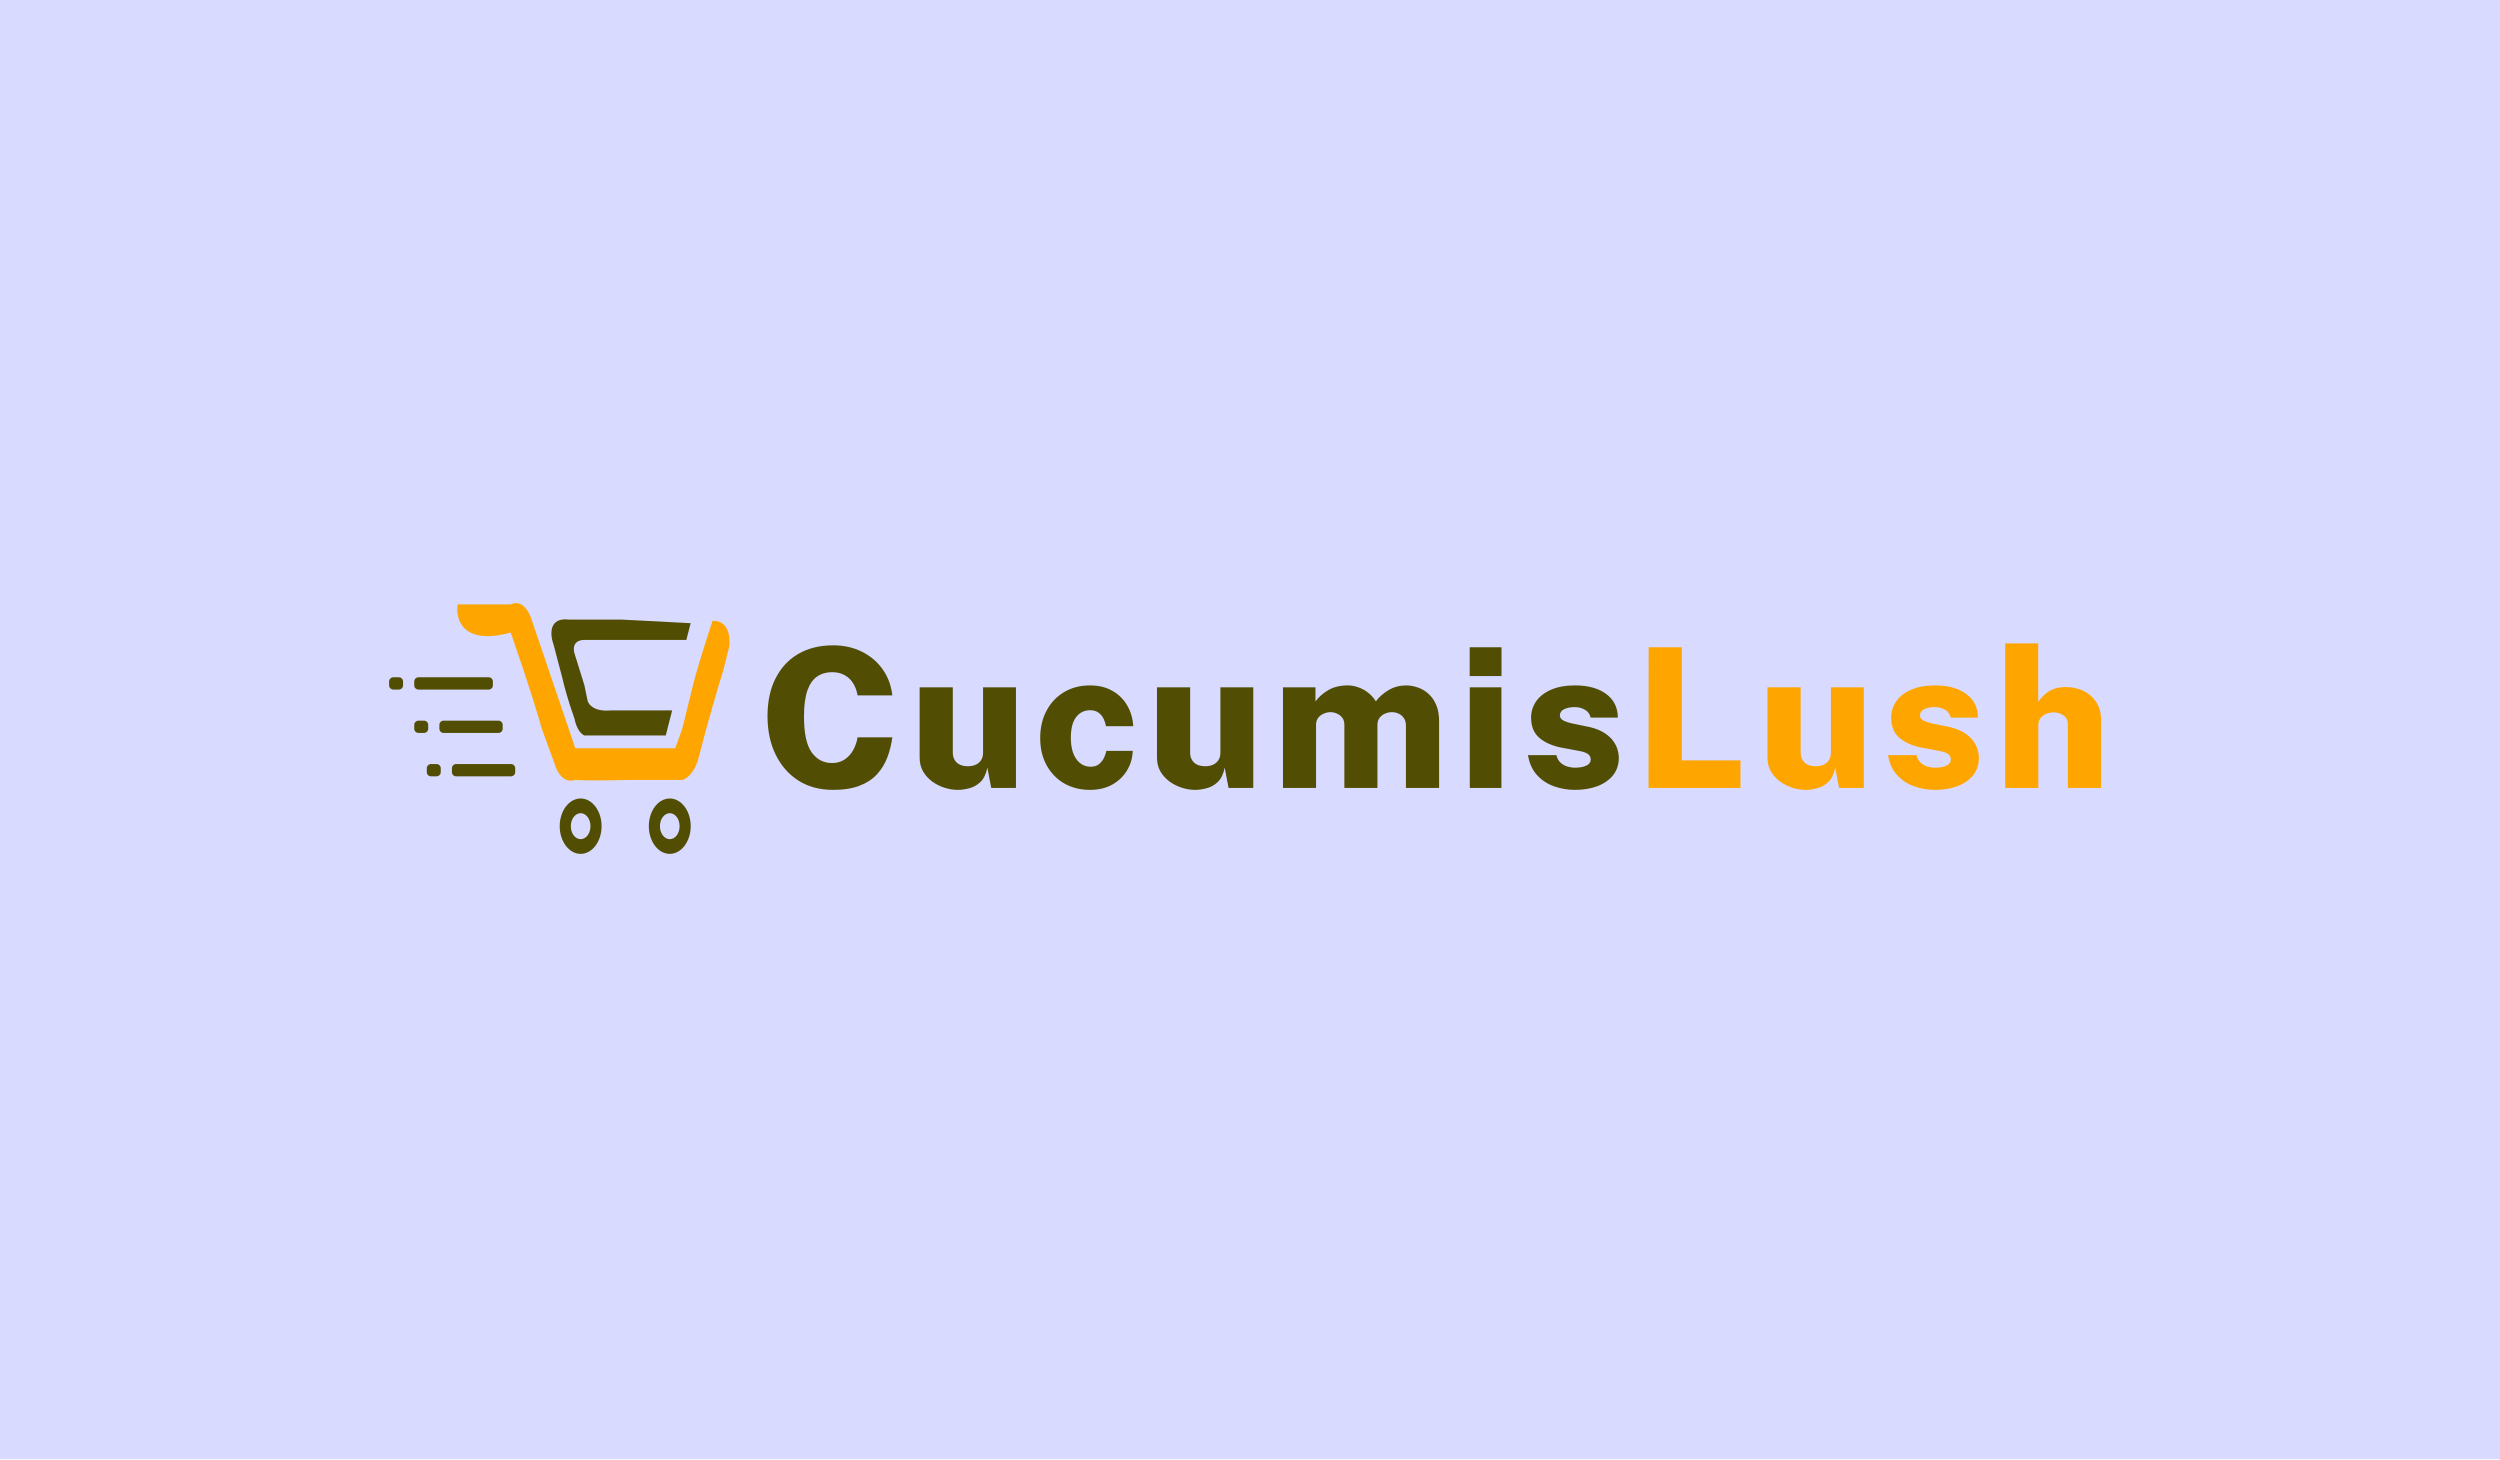
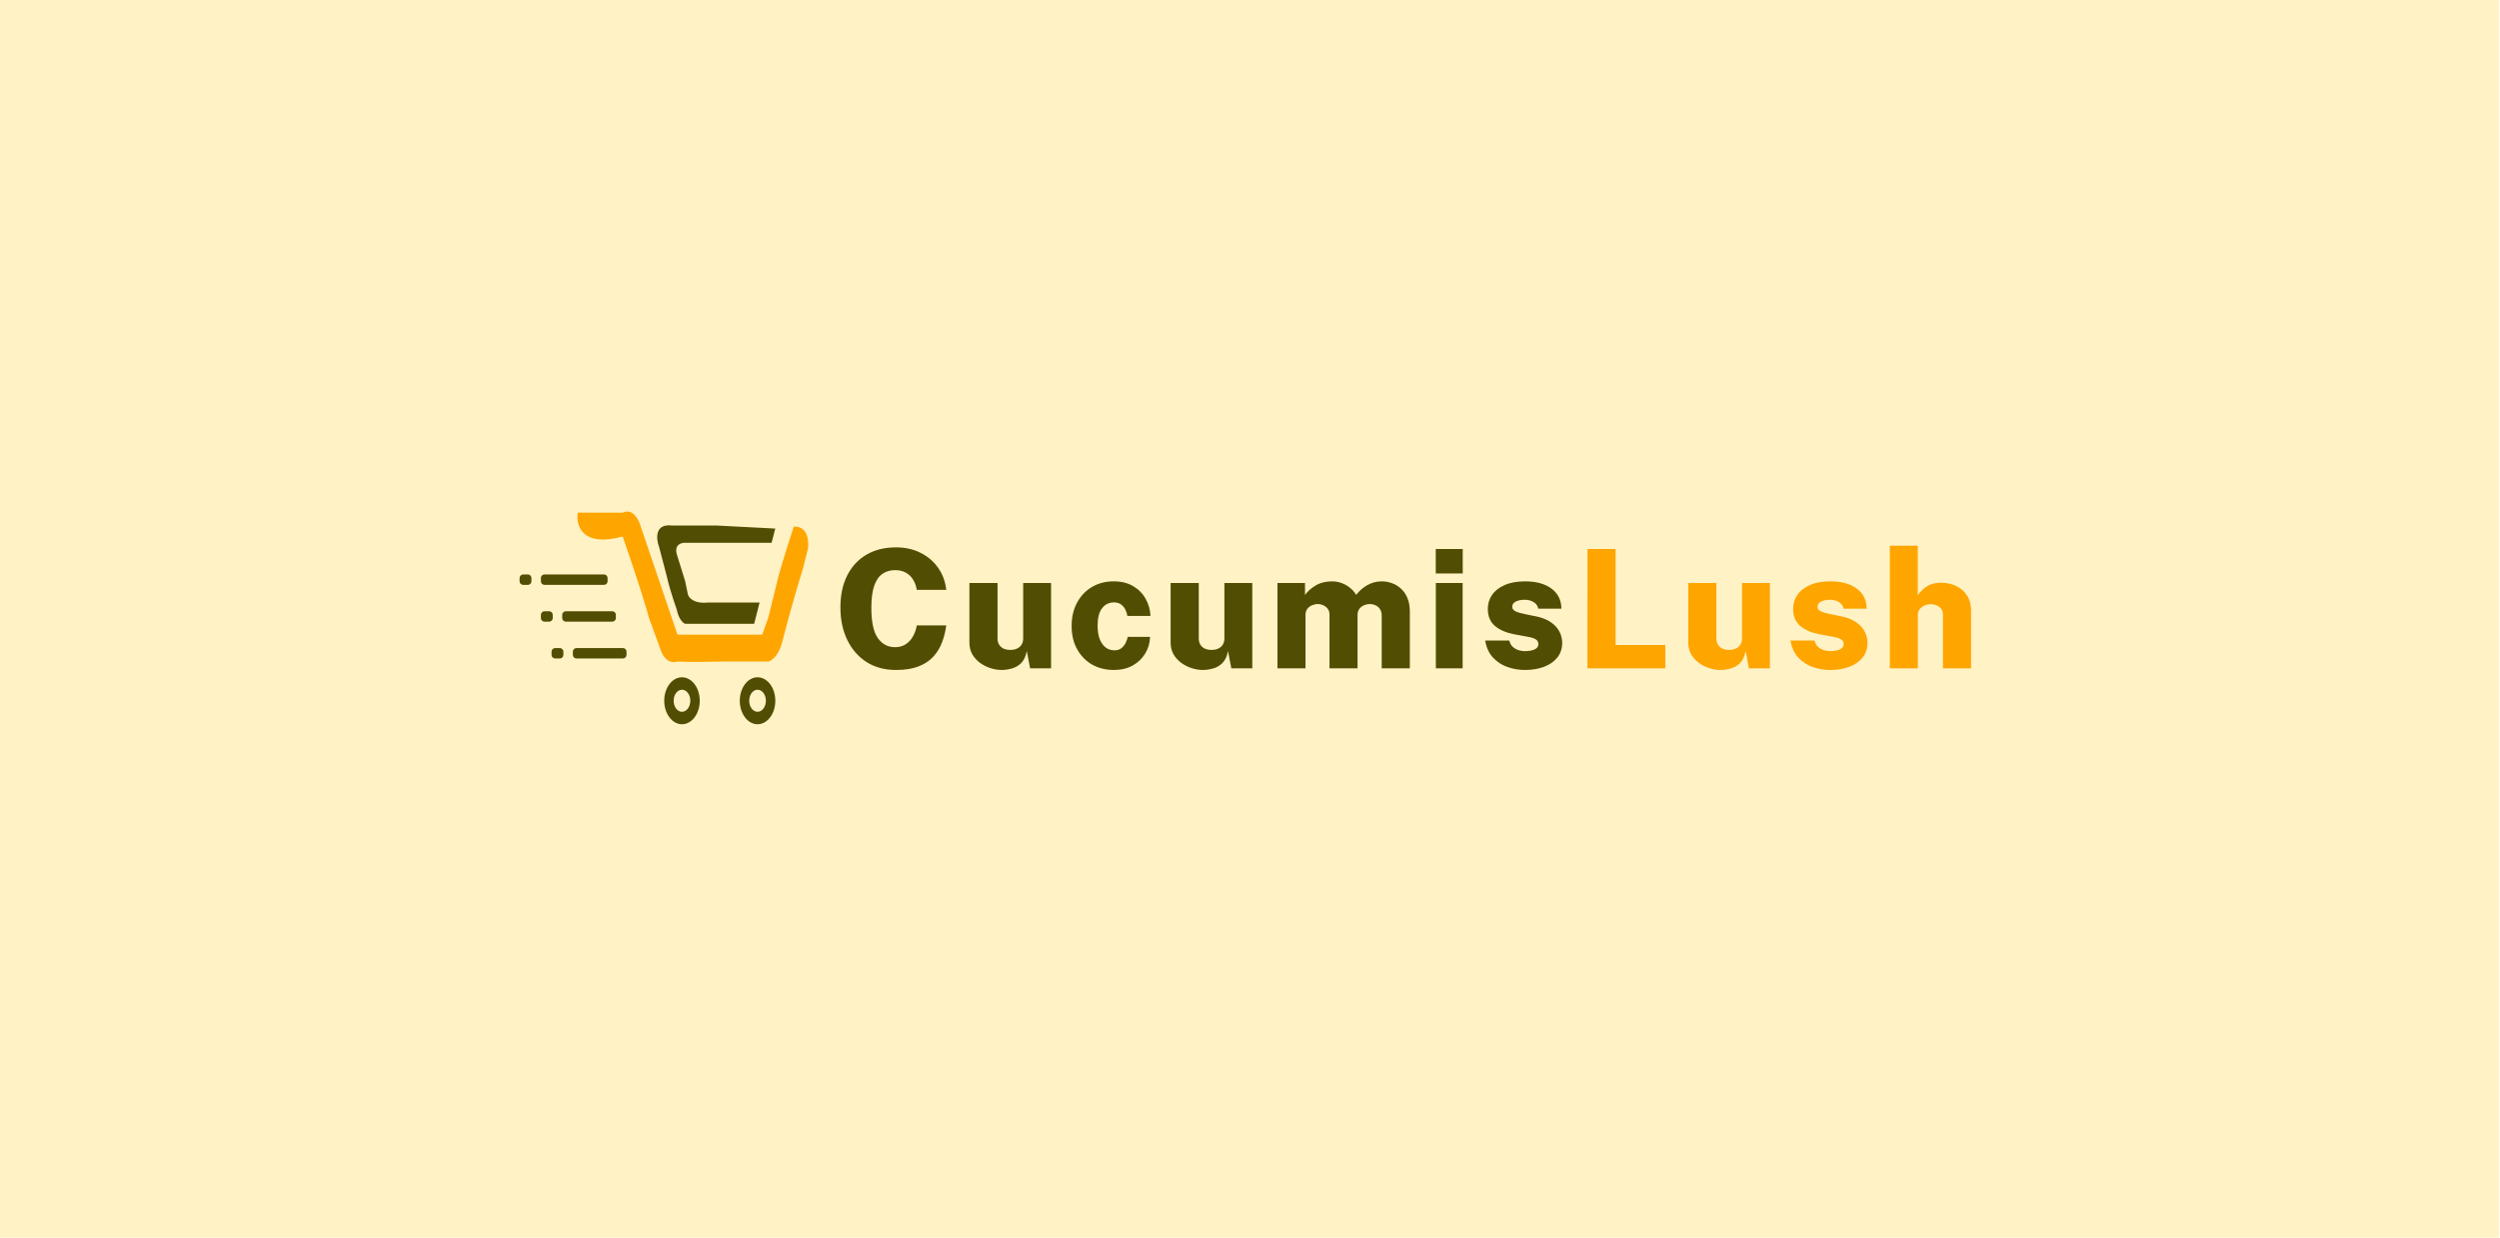
- <svg xmlns="http://www.w3.org/2000/svg" width="257" height="150" viewBox="0 0 257 150" fill="none">
-   <rect width="257" height="150" fill="#C4C6FF" fill-opacity="0.65" />
-   <path d="M70.556 65.786L70.999 64.062L63.977 63.698H58.535C56.362 63.407 56.545 65.295 56.908 66.276L57.841 69.818C57.948 70.335 58.343 71.874 59.061 73.898C59.291 75.062 59.834 75.522 60.078 75.606H68.439L69.097 73.029H66.896H62.805C61.092 73.193 60.488 72.422 60.401 72.017L60.078 70.451C59.942 70.024 59.549 68.771 59.061 67.177C58.735 66.013 59.603 65.764 60.078 65.786H70.556Z" fill="#514D03" />
-   <path d="M52.503 65.027C47.555 66.381 46.805 63.662 47.048 62.133H52.503C53.737 61.551 54.476 63.019 54.692 63.825L59.142 76.92H61.056H65.147H69.417L70.147 74.88L71.331 70.072C71.482 69.471 72.077 67.38 73.245 63.825C74.919 63.737 75.091 65.549 74.967 66.466L74.333 68.997C73.939 70.235 72.876 73.773 71.785 78.011C71.345 79.554 70.509 80.098 70.147 80.177H64.596C63.324 80.214 60.453 80.266 59.142 80.177C57.907 80.57 57.232 79.297 57.048 78.612L55.684 74.88C55.445 73.957 54.474 70.695 52.503 65.027Z" fill="#FFA500" />
-   <path d="M61.843 84.931C61.843 86.503 60.879 87.778 59.69 87.778C58.501 87.778 57.537 86.503 57.537 84.931C57.537 83.359 58.501 82.085 59.69 82.085C60.879 82.085 61.843 83.359 61.843 84.931ZM58.679 84.931C58.679 85.669 59.132 86.268 59.69 86.268C60.248 86.268 60.701 85.669 60.701 84.931C60.701 84.193 60.248 83.595 59.69 83.595C59.132 83.595 58.679 84.193 58.679 84.931Z" fill="#514D03" />
-   <path d="M71.005 84.931C71.005 86.503 70.041 87.778 68.852 87.778C67.663 87.778 66.699 86.503 66.699 84.931C66.699 83.359 67.663 82.085 68.852 82.085C70.041 82.085 71.005 83.359 71.005 84.931ZM67.841 84.931C67.841 85.669 68.294 86.268 68.852 86.268C69.41 86.268 69.863 85.669 69.863 84.931C69.863 84.193 69.41 83.595 68.852 83.595C68.294 83.595 67.841 84.193 67.841 84.931Z" fill="#514D03" />
-   <rect x="42.583" y="69.623" width="8.086" height="1.265" rx="0.437" fill="#514D03" />
-   <rect x="40" y="69.623" width="1.435" height="1.265" rx="0.437" fill="#514D03" />
-   <rect x="45.168" y="74.082" width="6.507" height="1.265" rx="0.437" fill="#514D03" />
-   <rect x="42.584" y="74.082" width="1.435" height="1.265" rx="0.437" fill="#514D03" />
-   <rect x="46.457" y="78.543" width="6.507" height="1.265" rx="0.437" fill="#514D03" />
-   <rect x="43.874" y="78.543" width="1.435" height="1.265" rx="0.437" fill="#514D03" />
-   <path d="M85.64 66.34C86.76 66.34 87.757 66.563 88.63 67.01C89.51 67.45 90.22 68.06 90.76 68.84C91.3 69.613 91.623 70.497 91.73 71.49H88.16C88.08 71.01 87.927 70.593 87.7 70.24C87.48 69.88 87.187 69.6 86.82 69.4C86.46 69.2 86.03 69.1 85.53 69.1C84.95 69.1 84.443 69.247 84.01 69.54C83.577 69.827 83.24 70.307 83 70.98C82.767 71.647 82.65 72.54 82.65 73.66C82.65 75.367 82.91 76.59 83.43 77.33C83.957 78.07 84.657 78.44 85.53 78.44C86.03 78.44 86.46 78.32 86.82 78.08C87.187 77.84 87.48 77.52 87.7 77.12C87.927 76.713 88.08 76.273 88.16 75.8H91.73C91.637 76.513 91.467 77.197 91.22 77.85C90.98 78.497 90.63 79.073 90.17 79.58C89.71 80.087 89.11 80.483 88.37 80.77C87.637 81.057 86.727 81.2 85.64 81.2C84.267 81.2 83.077 80.88 82.07 80.24C81.063 79.593 80.283 78.7 79.73 77.56C79.177 76.42 78.9 75.103 78.9 73.61C78.9 72.123 79.173 70.837 79.72 69.75C80.267 68.663 81.043 67.823 82.05 67.23C83.063 66.637 84.26 66.34 85.64 66.34ZM98.459 81.2C98.012 81.2 97.559 81.127 97.099 80.98C96.639 80.833 96.216 80.62 95.829 80.34C95.442 80.053 95.129 79.707 94.889 79.3C94.656 78.887 94.539 78.413 94.539 77.88V70.66H97.949V77.42C97.949 77.807 98.082 78.13 98.349 78.39C98.616 78.643 98.999 78.77 99.499 78.77C99.979 78.77 100.359 78.647 100.639 78.4C100.919 78.147 101.059 77.813 101.059 77.4V70.66H104.439V81H101.899L101.499 78.91C101.372 79.557 101.139 80.047 100.799 80.38C100.459 80.707 100.076 80.923 99.649 81.03C99.229 81.143 98.832 81.2 98.459 81.2ZM112.043 70.46C112.956 70.46 113.74 70.653 114.393 71.04C115.046 71.42 115.55 71.93 115.903 72.57C116.263 73.203 116.46 73.897 116.493 74.65H113.693C113.66 74.417 113.583 74.173 113.463 73.92C113.35 73.667 113.18 73.453 112.953 73.28C112.726 73.1 112.43 73.01 112.063 73.01C111.47 73.01 110.99 73.247 110.623 73.72C110.263 74.187 110.083 74.893 110.083 75.84C110.083 76.773 110.27 77.503 110.643 78.03C111.016 78.557 111.513 78.82 112.133 78.82C112.493 78.82 112.783 78.723 113.003 78.53C113.23 78.337 113.4 78.113 113.513 77.86C113.626 77.607 113.7 77.383 113.733 77.19H116.443C116.423 77.917 116.23 78.583 115.863 79.19C115.503 79.797 115 80.283 114.353 80.65C113.706 81.017 112.936 81.2 112.043 81.2C111.07 81.2 110.196 80.983 109.423 80.55C108.656 80.11 108.05 79.49 107.603 78.69C107.156 77.89 106.933 76.953 106.933 75.88C106.933 74.807 107.15 73.867 107.583 73.06C108.016 72.247 108.616 71.61 109.383 71.15C110.156 70.69 111.043 70.46 112.043 70.46ZM122.857 81.2C122.41 81.2 121.957 81.127 121.497 80.98C121.037 80.833 120.613 80.62 120.227 80.34C119.84 80.053 119.527 79.707 119.287 79.3C119.053 78.887 118.937 78.413 118.937 77.88V70.66H122.347V77.42C122.347 77.807 122.48 78.13 122.747 78.39C123.013 78.643 123.397 78.77 123.897 78.77C124.377 78.77 124.757 78.647 125.037 78.4C125.317 78.147 125.457 77.813 125.457 77.4V70.66H128.837V81H126.297L125.897 78.91C125.77 79.557 125.537 80.047 125.197 80.38C124.857 80.707 124.473 80.923 124.047 81.03C123.627 81.143 123.23 81.2 122.857 81.2ZM131.89 81V70.66H135.23V72.11C135.557 71.657 135.993 71.27 136.54 70.95C137.087 70.623 137.76 70.46 138.56 70.46C138.907 70.46 139.26 70.523 139.62 70.65C139.98 70.77 140.317 70.953 140.63 71.2C140.95 71.44 141.22 71.74 141.44 72.1C141.773 71.647 142.21 71.26 142.75 70.94C143.29 70.62 143.893 70.46 144.56 70.46C144.947 70.46 145.34 70.53 145.74 70.67C146.14 70.803 146.503 71.017 146.83 71.31C147.163 71.597 147.43 71.973 147.63 72.44C147.837 72.907 147.94 73.477 147.94 74.15V81H144.53V74.6C144.53 74.273 144.457 74.01 144.31 73.81C144.17 73.603 143.99 73.453 143.77 73.36C143.55 73.26 143.32 73.21 143.08 73.21C142.853 73.21 142.627 73.257 142.4 73.35C142.173 73.443 141.983 73.587 141.83 73.78C141.677 73.973 141.6 74.22 141.6 74.52V81H138.2V74.47C138.2 74.197 138.127 73.967 137.98 73.78C137.84 73.593 137.66 73.453 137.44 73.36C137.227 73.26 137.003 73.21 136.77 73.21C136.543 73.21 136.313 73.26 136.08 73.36C135.853 73.453 135.663 73.597 135.51 73.79C135.363 73.983 135.29 74.227 135.29 74.52V81H131.89ZM154.344 70.66V81H151.094V70.66H154.344ZM154.354 66.54V69.5H151.084V66.54H154.354ZM161.886 81.2C161.166 81.2 160.463 81.08 159.776 80.84C159.089 80.6 158.503 80.217 158.016 79.69C157.529 79.163 157.216 78.477 157.076 77.63H159.996C160.083 77.983 160.239 78.253 160.466 78.44C160.693 78.627 160.936 78.753 161.196 78.82C161.456 78.887 161.679 78.92 161.866 78.92C162.359 78.92 162.759 78.85 163.066 78.71C163.373 78.57 163.526 78.357 163.526 78.07C163.526 77.83 163.429 77.643 163.236 77.51C163.049 77.37 162.723 77.26 162.256 77.18L160.576 76.87C159.629 76.69 158.863 76.36 158.276 75.88C157.696 75.393 157.403 74.707 157.396 73.82C157.389 73.187 157.559 72.617 157.906 72.11C158.253 71.603 158.763 71.203 159.436 70.91C160.109 70.61 160.936 70.46 161.916 70.46C163.256 70.46 164.323 70.753 165.116 71.34C165.909 71.927 166.309 72.737 166.316 73.77H163.516C163.443 73.417 163.253 73.15 162.946 72.97C162.646 72.783 162.286 72.69 161.866 72.69C161.439 72.69 161.079 72.763 160.786 72.91C160.499 73.05 160.356 73.263 160.356 73.55C160.356 73.77 160.483 73.947 160.736 74.08C160.989 74.213 161.393 74.333 161.946 74.44L163.456 74.75C164.076 74.903 164.579 75.11 164.966 75.37C165.353 75.623 165.649 75.9 165.856 76.2C166.069 76.5 166.216 76.8 166.296 77.1C166.376 77.393 166.416 77.653 166.416 77.88C166.416 78.593 166.219 79.197 165.826 79.69C165.433 80.183 164.893 80.56 164.206 80.82C163.526 81.073 162.753 81.2 161.886 81.2Z" fill="#514D03" />
-   <path d="M169.481 66.54H172.891V78.17H178.921V81H169.471L169.481 66.54ZM185.618 81.2C185.172 81.2 184.718 81.127 184.258 80.98C183.798 80.833 183.375 80.62 182.988 80.34C182.602 80.053 182.288 79.707 182.048 79.3C181.815 78.887 181.698 78.413 181.698 77.88V70.66H185.108V77.42C185.108 77.807 185.242 78.13 185.508 78.39C185.775 78.643 186.158 78.77 186.658 78.77C187.138 78.77 187.518 78.647 187.798 78.4C188.078 78.147 188.218 77.813 188.218 77.4V70.66H191.598V81H189.058L188.658 78.91C188.532 79.557 188.298 80.047 187.958 80.38C187.618 80.707 187.235 80.923 186.808 81.03C186.388 81.143 185.992 81.2 185.618 81.2ZM198.902 81.2C198.182 81.2 197.479 81.08 196.792 80.84C196.106 80.6 195.519 80.217 195.032 79.69C194.546 79.163 194.232 78.477 194.092 77.63H197.012C197.099 77.983 197.256 78.253 197.482 78.44C197.709 78.627 197.952 78.753 198.212 78.82C198.472 78.887 198.696 78.92 198.882 78.92C199.376 78.92 199.776 78.85 200.082 78.71C200.389 78.57 200.542 78.357 200.542 78.07C200.542 77.83 200.446 77.643 200.252 77.51C200.066 77.37 199.739 77.26 199.272 77.18L197.592 76.87C196.646 76.69 195.879 76.36 195.292 75.88C194.712 75.393 194.419 74.707 194.412 73.82C194.406 73.187 194.576 72.617 194.922 72.11C195.269 71.603 195.779 71.203 196.452 70.91C197.126 70.61 197.952 70.46 198.932 70.46C200.272 70.46 201.339 70.753 202.132 71.34C202.926 71.927 203.326 72.737 203.332 73.77H200.532C200.459 73.417 200.269 73.15 199.962 72.97C199.662 72.783 199.302 72.69 198.882 72.69C198.456 72.69 198.096 72.763 197.802 72.91C197.516 73.05 197.372 73.263 197.372 73.55C197.372 73.77 197.499 73.947 197.752 74.08C198.006 74.213 198.409 74.333 198.962 74.44L200.472 74.75C201.092 74.903 201.596 75.11 201.982 75.37C202.369 75.623 202.666 75.9 202.872 76.2C203.086 76.5 203.232 76.8 203.312 77.1C203.392 77.393 203.432 77.653 203.432 77.88C203.432 78.593 203.236 79.197 202.842 79.69C202.449 80.183 201.909 80.56 201.222 80.82C200.542 81.073 199.769 81.2 198.902 81.2ZM206.138 81V66.14H209.528V72.14C209.688 71.92 209.884 71.693 210.118 71.46C210.358 71.227 210.658 71.03 211.018 70.87C211.378 70.71 211.831 70.63 212.378 70.63C213.031 70.63 213.631 70.76 214.178 71.02C214.724 71.28 215.161 71.66 215.488 72.16C215.821 72.66 215.988 73.273 215.988 74V81H212.578V74.47C212.578 74.063 212.428 73.757 212.128 73.55C211.828 73.337 211.484 73.23 211.098 73.23C210.844 73.23 210.598 73.28 210.358 73.38C210.118 73.48 209.921 73.627 209.768 73.82C209.614 74.013 209.538 74.25 209.538 74.53V81H206.138Z" fill="#FFA500" />
+ <svg xmlns="http://www.w3.org/2000/svg" width="303" height="150" viewBox="0 0 303 150" fill="none">
+   <rect width="303" height="150" fill="#FFF2C4" />
+   <path d="M93.556 65.786L93.999 64.062L86.977 63.698H81.534C79.362 63.407 79.545 65.295 79.908 66.276L80.841 69.818C80.948 70.335 81.343 71.874 82.061 73.898C82.29 75.062 82.834 75.522 83.078 75.606H91.439L92.097 73.029H89.896H85.805C84.092 73.193 83.488 72.422 83.401 72.017L83.078 70.451C82.942 70.024 82.549 68.771 82.061 67.177C81.735 66.013 82.603 65.764 83.078 65.786H93.556Z" fill="#514D03" />
+   <path d="M75.503 65.027C70.555 66.381 69.805 63.662 70.048 62.133H75.503C76.737 61.551 77.476 63.019 77.692 63.825L82.142 76.92H84.055H88.147H92.417L93.147 74.88L94.331 70.072C94.482 69.471 95.077 67.38 96.245 63.825C97.919 63.737 98.091 65.549 97.967 66.466L97.333 68.997C96.939 70.235 95.876 73.773 94.785 78.011C94.345 79.554 93.509 80.098 93.147 80.177H87.596C86.324 80.214 83.453 80.266 82.142 80.177C80.907 80.57 80.232 79.297 80.048 78.612L78.684 74.88C78.445 73.957 77.474 70.695 75.503 65.027Z" fill="#FFA500" />
+   <path d="M84.843 84.931C84.843 86.503 83.879 87.778 82.69 87.778C81.501 87.778 80.537 86.503 80.537 84.931C80.537 83.359 81.501 82.085 82.69 82.085C83.879 82.085 84.843 83.359 84.843 84.931ZM81.679 84.931C81.679 85.669 82.132 86.268 82.69 86.268C83.248 86.268 83.701 85.669 83.701 84.931C83.701 84.193 83.248 83.595 82.69 83.595C82.132 83.595 81.679 84.193 81.679 84.931Z" fill="#514D03" />
+   <path d="M94.005 84.931C94.005 86.503 93.041 87.778 91.852 87.778C90.663 87.778 89.699 86.503 89.699 84.931C89.699 83.359 90.663 82.085 91.852 82.085C93.041 82.085 94.005 83.359 94.005 84.931ZM90.841 84.931C90.841 85.669 91.294 86.268 91.852 86.268C92.41 86.268 92.863 85.669 92.863 84.931C92.863 84.193 92.41 83.595 91.852 83.595C91.294 83.595 90.841 84.193 90.841 84.931Z" fill="#514D03" />
+   <rect x="65.583" y="69.623" width="8.086" height="1.265" rx="0.437" fill="#514D03" />
+   <rect x="63" y="69.623" width="1.435" height="1.265" rx="0.437" fill="#514D03" />
+   <rect x="68.168" y="74.082" width="6.507" height="1.265" rx="0.437" fill="#514D03" />
+   <rect x="65.585" y="74.082" width="1.435" height="1.265" rx="0.437" fill="#514D03" />
+   <rect x="69.457" y="78.543" width="6.507" height="1.265" rx="0.437" fill="#514D03" />
+   <rect x="66.874" y="78.543" width="1.435" height="1.265" rx="0.437" fill="#514D03" />
+   <path d="M108.64 66.34C109.76 66.34 110.757 66.563 111.63 67.01C112.51 67.45 113.22 68.06 113.76 68.84C114.3 69.613 114.623 70.497 114.73 71.49H111.16C111.08 71.01 110.927 70.593 110.7 70.24C110.48 69.88 110.187 69.6 109.82 69.4C109.46 69.2 109.03 69.1 108.53 69.1C107.95 69.1 107.443 69.247 107.01 69.54C106.577 69.827 106.24 70.307 106 70.98C105.767 71.647 105.65 72.54 105.65 73.66C105.65 75.367 105.91 76.59 106.43 77.33C106.957 78.07 107.657 78.44 108.53 78.44C109.03 78.44 109.46 78.32 109.82 78.08C110.187 77.84 110.48 77.52 110.7 77.12C110.927 76.713 111.08 76.273 111.16 75.8H114.73C114.637 76.513 114.467 77.197 114.22 77.85C113.98 78.497 113.63 79.073 113.17 79.58C112.71 80.087 112.11 80.483 111.37 80.77C110.637 81.057 109.727 81.2 108.64 81.2C107.267 81.2 106.077 80.88 105.07 80.24C104.063 79.593 103.283 78.7 102.73 77.56C102.177 76.42 101.9 75.103 101.9 73.61C101.9 72.123 102.173 70.837 102.72 69.75C103.267 68.663 104.043 67.823 105.05 67.23C106.063 66.637 107.26 66.34 108.64 66.34ZM121.459 81.2C121.012 81.2 120.559 81.127 120.099 80.98C119.639 80.833 119.216 80.62 118.829 80.34C118.442 80.053 118.129 79.707 117.889 79.3C117.656 78.887 117.539 78.413 117.539 77.88V70.66H120.949V77.42C120.949 77.807 121.082 78.13 121.349 78.39C121.616 78.643 121.999 78.77 122.499 78.77C122.979 78.77 123.359 78.647 123.639 78.4C123.919 78.147 124.059 77.813 124.059 77.4V70.66H127.439V81H124.899L124.499 78.91C124.372 79.557 124.139 80.047 123.799 80.38C123.459 80.707 123.076 80.923 122.649 81.03C122.229 81.143 121.832 81.2 121.459 81.2ZM135.043 70.46C135.956 70.46 136.74 70.653 137.393 71.04C138.046 71.42 138.55 71.93 138.903 72.57C139.263 73.203 139.46 73.897 139.493 74.65H136.693C136.66 74.417 136.583 74.173 136.463 73.92C136.35 73.667 136.18 73.453 135.953 73.28C135.726 73.1 135.43 73.01 135.063 73.01C134.47 73.01 133.99 73.247 133.623 73.72C133.263 74.187 133.083 74.893 133.083 75.84C133.083 76.773 133.27 77.503 133.643 78.03C134.016 78.557 134.513 78.82 135.133 78.82C135.493 78.82 135.783 78.723 136.003 78.53C136.23 78.337 136.4 78.113 136.513 77.86C136.626 77.607 136.7 77.383 136.733 77.19H139.443C139.423 77.917 139.23 78.583 138.863 79.19C138.503 79.797 138 80.283 137.353 80.65C136.706 81.017 135.936 81.2 135.043 81.2C134.07 81.2 133.196 80.983 132.423 80.55C131.656 80.11 131.05 79.49 130.603 78.69C130.156 77.89 129.933 76.953 129.933 75.88C129.933 74.807 130.15 73.867 130.583 73.06C131.016 72.247 131.616 71.61 132.383 71.15C133.156 70.69 134.043 70.46 135.043 70.46ZM145.857 81.2C145.41 81.2 144.957 81.127 144.497 80.98C144.037 80.833 143.613 80.62 143.227 80.34C142.84 80.053 142.527 79.707 142.287 79.3C142.053 78.887 141.937 78.413 141.937 77.88V70.66H145.347V77.42C145.347 77.807 145.48 78.13 145.747 78.39C146.013 78.643 146.397 78.77 146.897 78.77C147.377 78.77 147.757 78.647 148.037 78.4C148.317 78.147 148.457 77.813 148.457 77.4V70.66H151.837V81H149.297L148.897 78.91C148.77 79.557 148.537 80.047 148.197 80.38C147.857 80.707 147.473 80.923 147.047 81.03C146.627 81.143 146.23 81.2 145.857 81.2ZM154.89 81V70.66H158.23V72.11C158.557 71.657 158.993 71.27 159.54 70.95C160.087 70.623 160.76 70.46 161.56 70.46C161.907 70.46 162.26 70.523 162.62 70.65C162.98 70.77 163.317 70.953 163.63 71.2C163.95 71.44 164.22 71.74 164.44 72.1C164.773 71.647 165.21 71.26 165.75 70.94C166.29 70.62 166.893 70.46 167.56 70.46C167.947 70.46 168.34 70.53 168.74 70.67C169.14 70.803 169.503 71.017 169.83 71.31C170.163 71.597 170.43 71.973 170.63 72.44C170.837 72.907 170.94 73.477 170.94 74.15V81H167.53V74.6C167.53 74.273 167.457 74.01 167.31 73.81C167.17 73.603 166.99 73.453 166.77 73.36C166.55 73.26 166.32 73.21 166.08 73.21C165.853 73.21 165.627 73.257 165.4 73.35C165.173 73.443 164.983 73.587 164.83 73.78C164.677 73.973 164.6 74.22 164.6 74.52V81H161.2V74.47C161.2 74.197 161.127 73.967 160.98 73.78C160.84 73.593 160.66 73.453 160.44 73.36C160.227 73.26 160.003 73.21 159.77 73.21C159.543 73.21 159.313 73.26 159.08 73.36C158.853 73.453 158.663 73.597 158.51 73.79C158.363 73.983 158.29 74.227 158.29 74.52V81H154.89ZM177.344 70.66V81H174.094V70.66H177.344ZM177.354 66.54V69.5H174.084V66.54H177.354ZM184.886 81.2C184.166 81.2 183.463 81.08 182.776 80.84C182.089 80.6 181.503 80.217 181.016 79.69C180.529 79.163 180.216 78.477 180.076 77.63H182.996C183.083 77.983 183.239 78.253 183.466 78.44C183.693 78.627 183.936 78.753 184.196 78.82C184.456 78.887 184.679 78.92 184.866 78.92C185.359 78.92 185.759 78.85 186.066 78.71C186.373 78.57 186.526 78.357 186.526 78.07C186.526 77.83 186.429 77.643 186.236 77.51C186.049 77.37 185.723 77.26 185.256 77.18L183.576 76.87C182.629 76.69 181.863 76.36 181.276 75.88C180.696 75.393 180.403 74.707 180.396 73.82C180.389 73.187 180.559 72.617 180.906 72.11C181.253 71.603 181.763 71.203 182.436 70.91C183.109 70.61 183.936 70.46 184.916 70.46C186.256 70.46 187.323 70.753 188.116 71.34C188.909 71.927 189.309 72.737 189.316 73.77H186.516C186.443 73.417 186.253 73.15 185.946 72.97C185.646 72.783 185.286 72.69 184.866 72.69C184.439 72.69 184.079 72.763 183.786 72.91C183.499 73.05 183.356 73.263 183.356 73.55C183.356 73.77 183.483 73.947 183.736 74.08C183.989 74.213 184.393 74.333 184.946 74.44L186.456 74.75C187.076 74.903 187.579 75.11 187.966 75.37C188.353 75.623 188.649 75.9 188.856 76.2C189.069 76.5 189.216 76.8 189.296 77.1C189.376 77.393 189.416 77.653 189.416 77.88C189.416 78.593 189.219 79.197 188.826 79.69C188.433 80.183 187.893 80.56 187.206 80.82C186.526 81.073 185.753 81.2 184.886 81.2Z" fill="#514D03" />
+   <path d="M192.481 66.54H195.891V78.17H201.921V81H192.471L192.481 66.54ZM208.618 81.2C208.172 81.2 207.718 81.127 207.258 80.98C206.798 80.833 206.375 80.62 205.988 80.34C205.602 80.053 205.288 79.707 205.048 79.3C204.815 78.887 204.698 78.413 204.698 77.88V70.66H208.108V77.42C208.108 77.807 208.242 78.13 208.508 78.39C208.775 78.643 209.158 78.77 209.658 78.77C210.138 78.77 210.518 78.647 210.798 78.4C211.078 78.147 211.218 77.813 211.218 77.4V70.66H214.598V81H212.058L211.658 78.91C211.532 79.557 211.298 80.047 210.958 80.38C210.618 80.707 210.235 80.923 209.808 81.03C209.388 81.143 208.992 81.2 208.618 81.2ZM221.902 81.2C221.182 81.2 220.479 81.08 219.792 80.84C219.106 80.6 218.519 80.217 218.032 79.69C217.546 79.163 217.232 78.477 217.092 77.63H220.012C220.099 77.983 220.256 78.253 220.482 78.44C220.709 78.627 220.952 78.753 221.212 78.82C221.472 78.887 221.696 78.92 221.882 78.92C222.376 78.92 222.776 78.85 223.082 78.71C223.389 78.57 223.542 78.357 223.542 78.07C223.542 77.83 223.446 77.643 223.252 77.51C223.066 77.37 222.739 77.26 222.272 77.18L220.592 76.87C219.646 76.69 218.879 76.36 218.292 75.88C217.712 75.393 217.419 74.707 217.412 73.82C217.406 73.187 217.576 72.617 217.922 72.11C218.269 71.603 218.779 71.203 219.452 70.91C220.126 70.61 220.952 70.46 221.932 70.46C223.272 70.46 224.339 70.753 225.132 71.34C225.926 71.927 226.326 72.737 226.332 73.77H223.532C223.459 73.417 223.269 73.15 222.962 72.97C222.662 72.783 222.302 72.69 221.882 72.69C221.456 72.69 221.096 72.763 220.802 72.91C220.516 73.05 220.372 73.263 220.372 73.55C220.372 73.77 220.499 73.947 220.752 74.08C221.006 74.213 221.409 74.333 221.962 74.44L223.472 74.75C224.092 74.903 224.596 75.11 224.982 75.37C225.369 75.623 225.666 75.9 225.872 76.2C226.086 76.5 226.232 76.8 226.312 77.1C226.392 77.393 226.432 77.653 226.432 77.88C226.432 78.593 226.236 79.197 225.842 79.69C225.449 80.183 224.909 80.56 224.222 80.82C223.542 81.073 222.769 81.2 221.902 81.2ZM229.138 81V66.14H232.528V72.14C232.688 71.92 232.884 71.693 233.118 71.46C233.358 71.227 233.658 71.03 234.018 70.87C234.378 70.71 234.831 70.63 235.378 70.63C236.031 70.63 236.631 70.76 237.178 71.02C237.724 71.28 238.161 71.66 238.488 72.16C238.821 72.66 238.988 73.273 238.988 74V81H235.578V74.47C235.578 74.063 235.428 73.757 235.128 73.55C234.828 73.337 234.484 73.23 234.098 73.23C233.844 73.23 233.598 73.28 233.358 73.38C233.118 73.48 232.921 73.627 232.768 73.82C232.614 74.013 232.538 74.25 232.538 74.53V81H229.138Z" fill="#FFA500" />
</svg>
